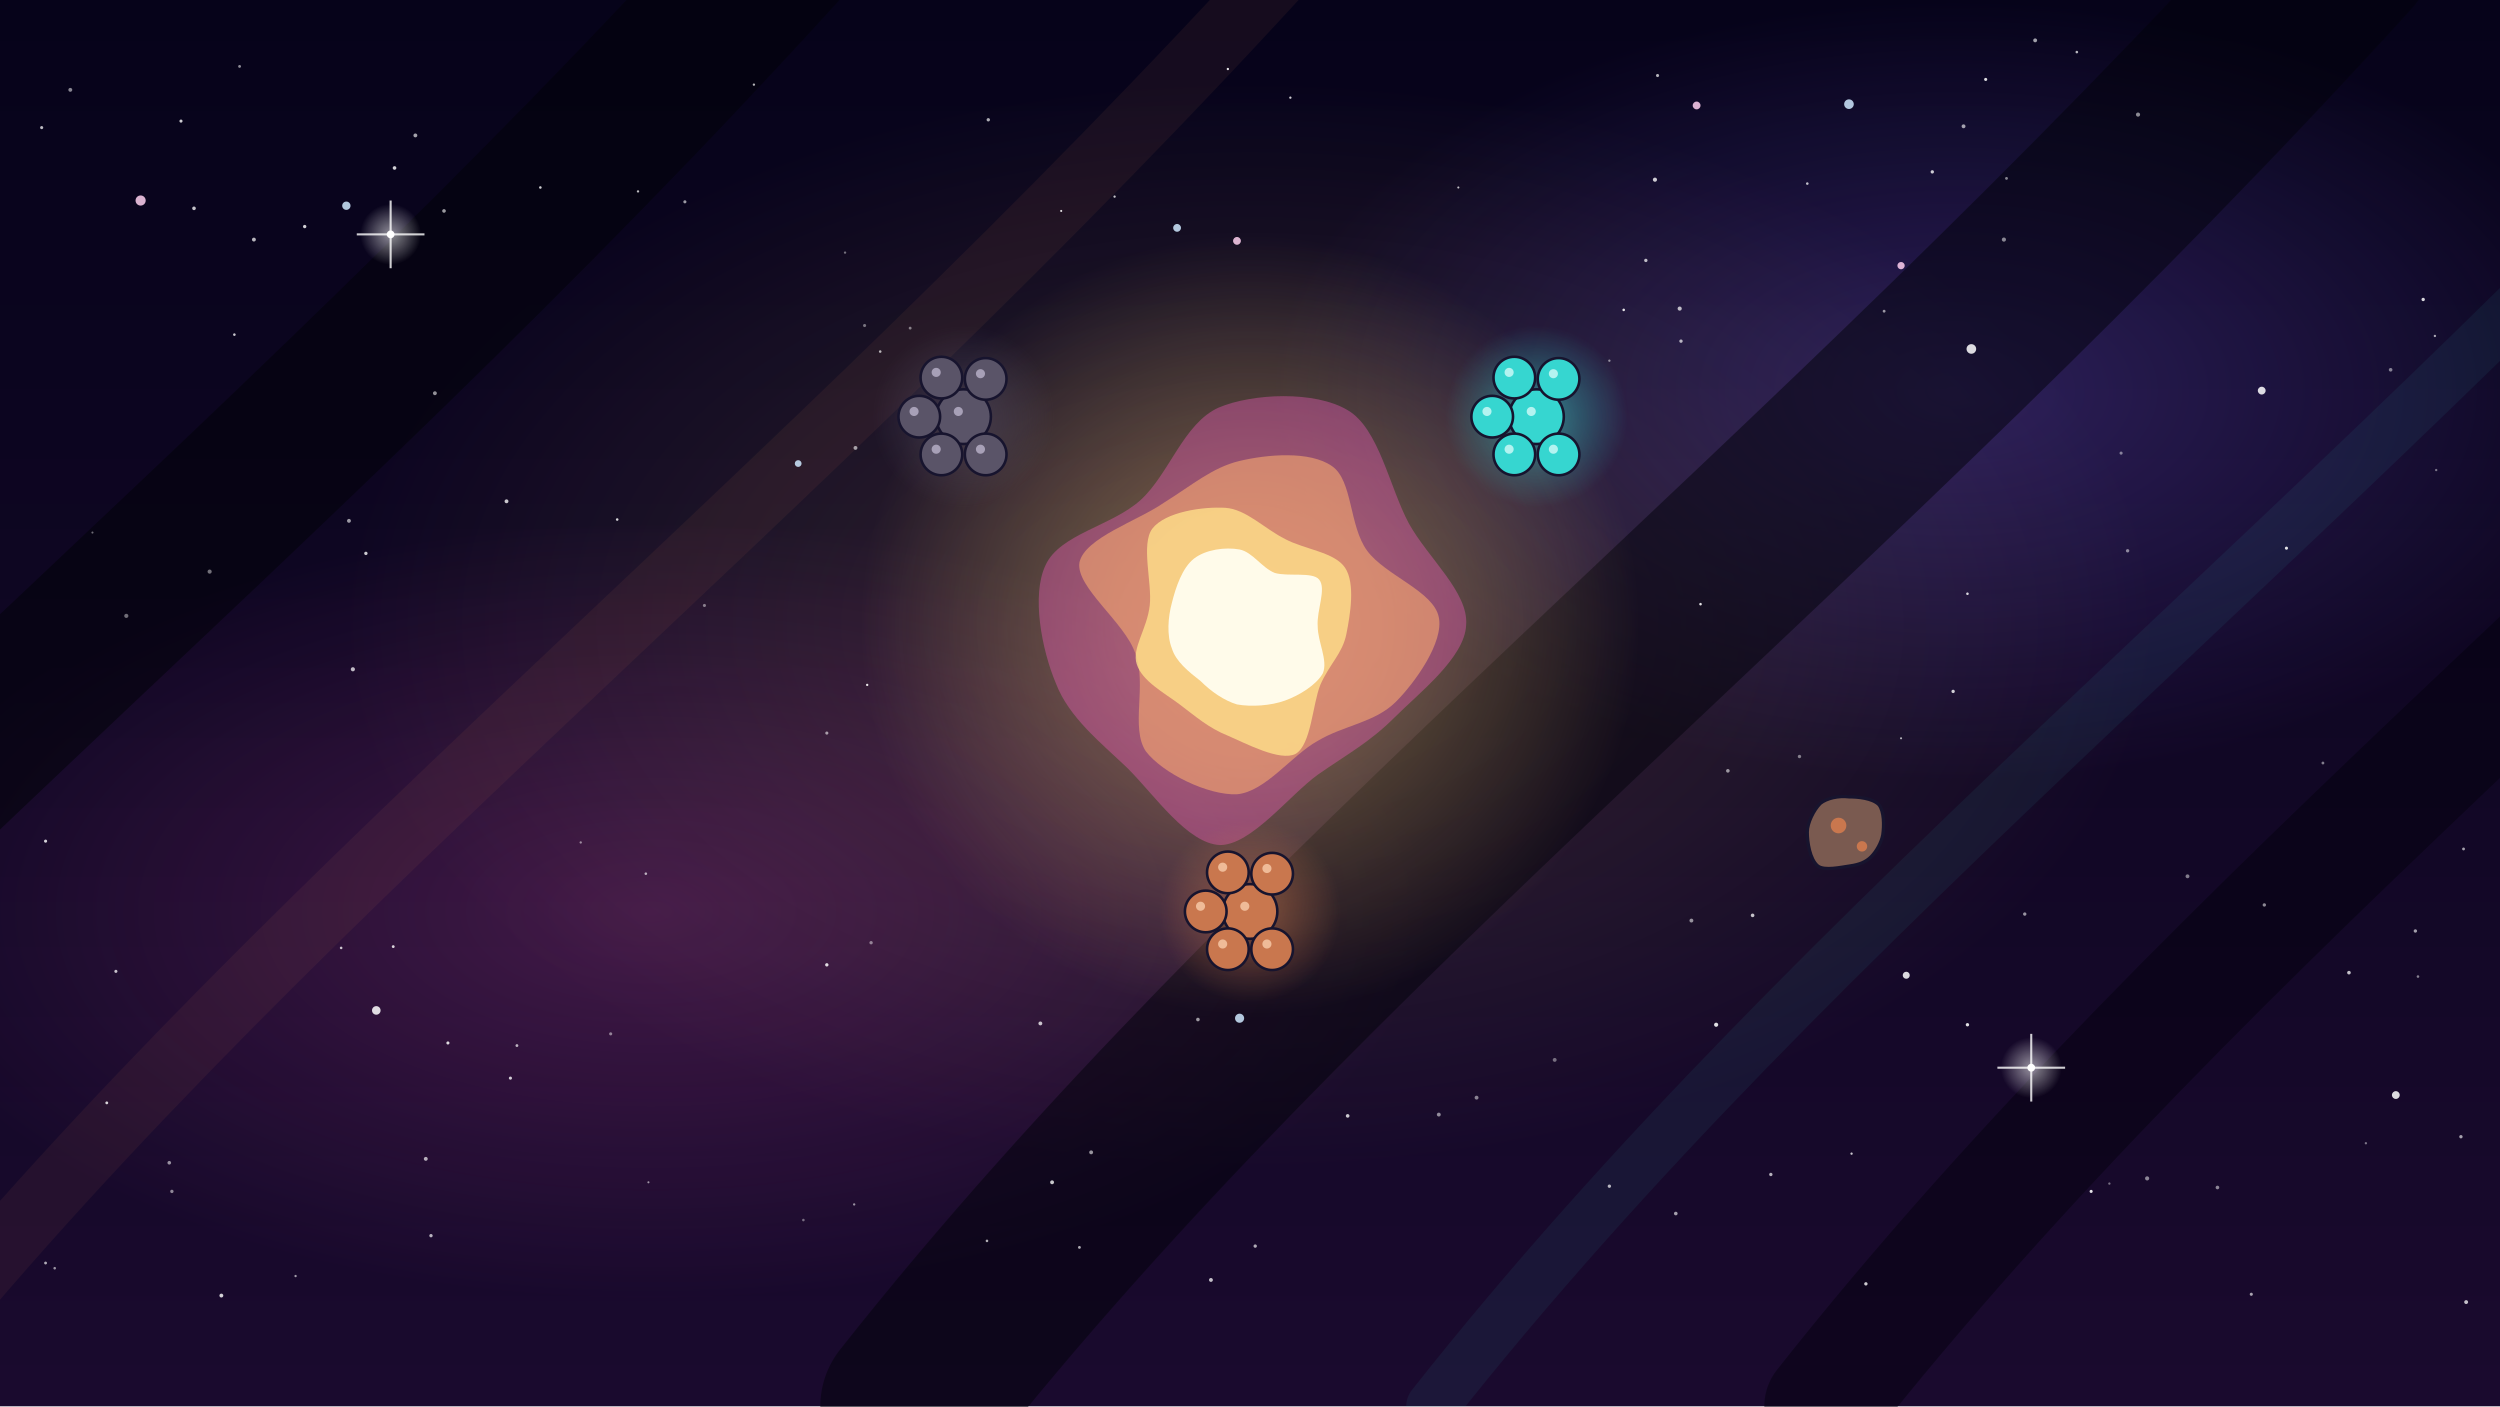
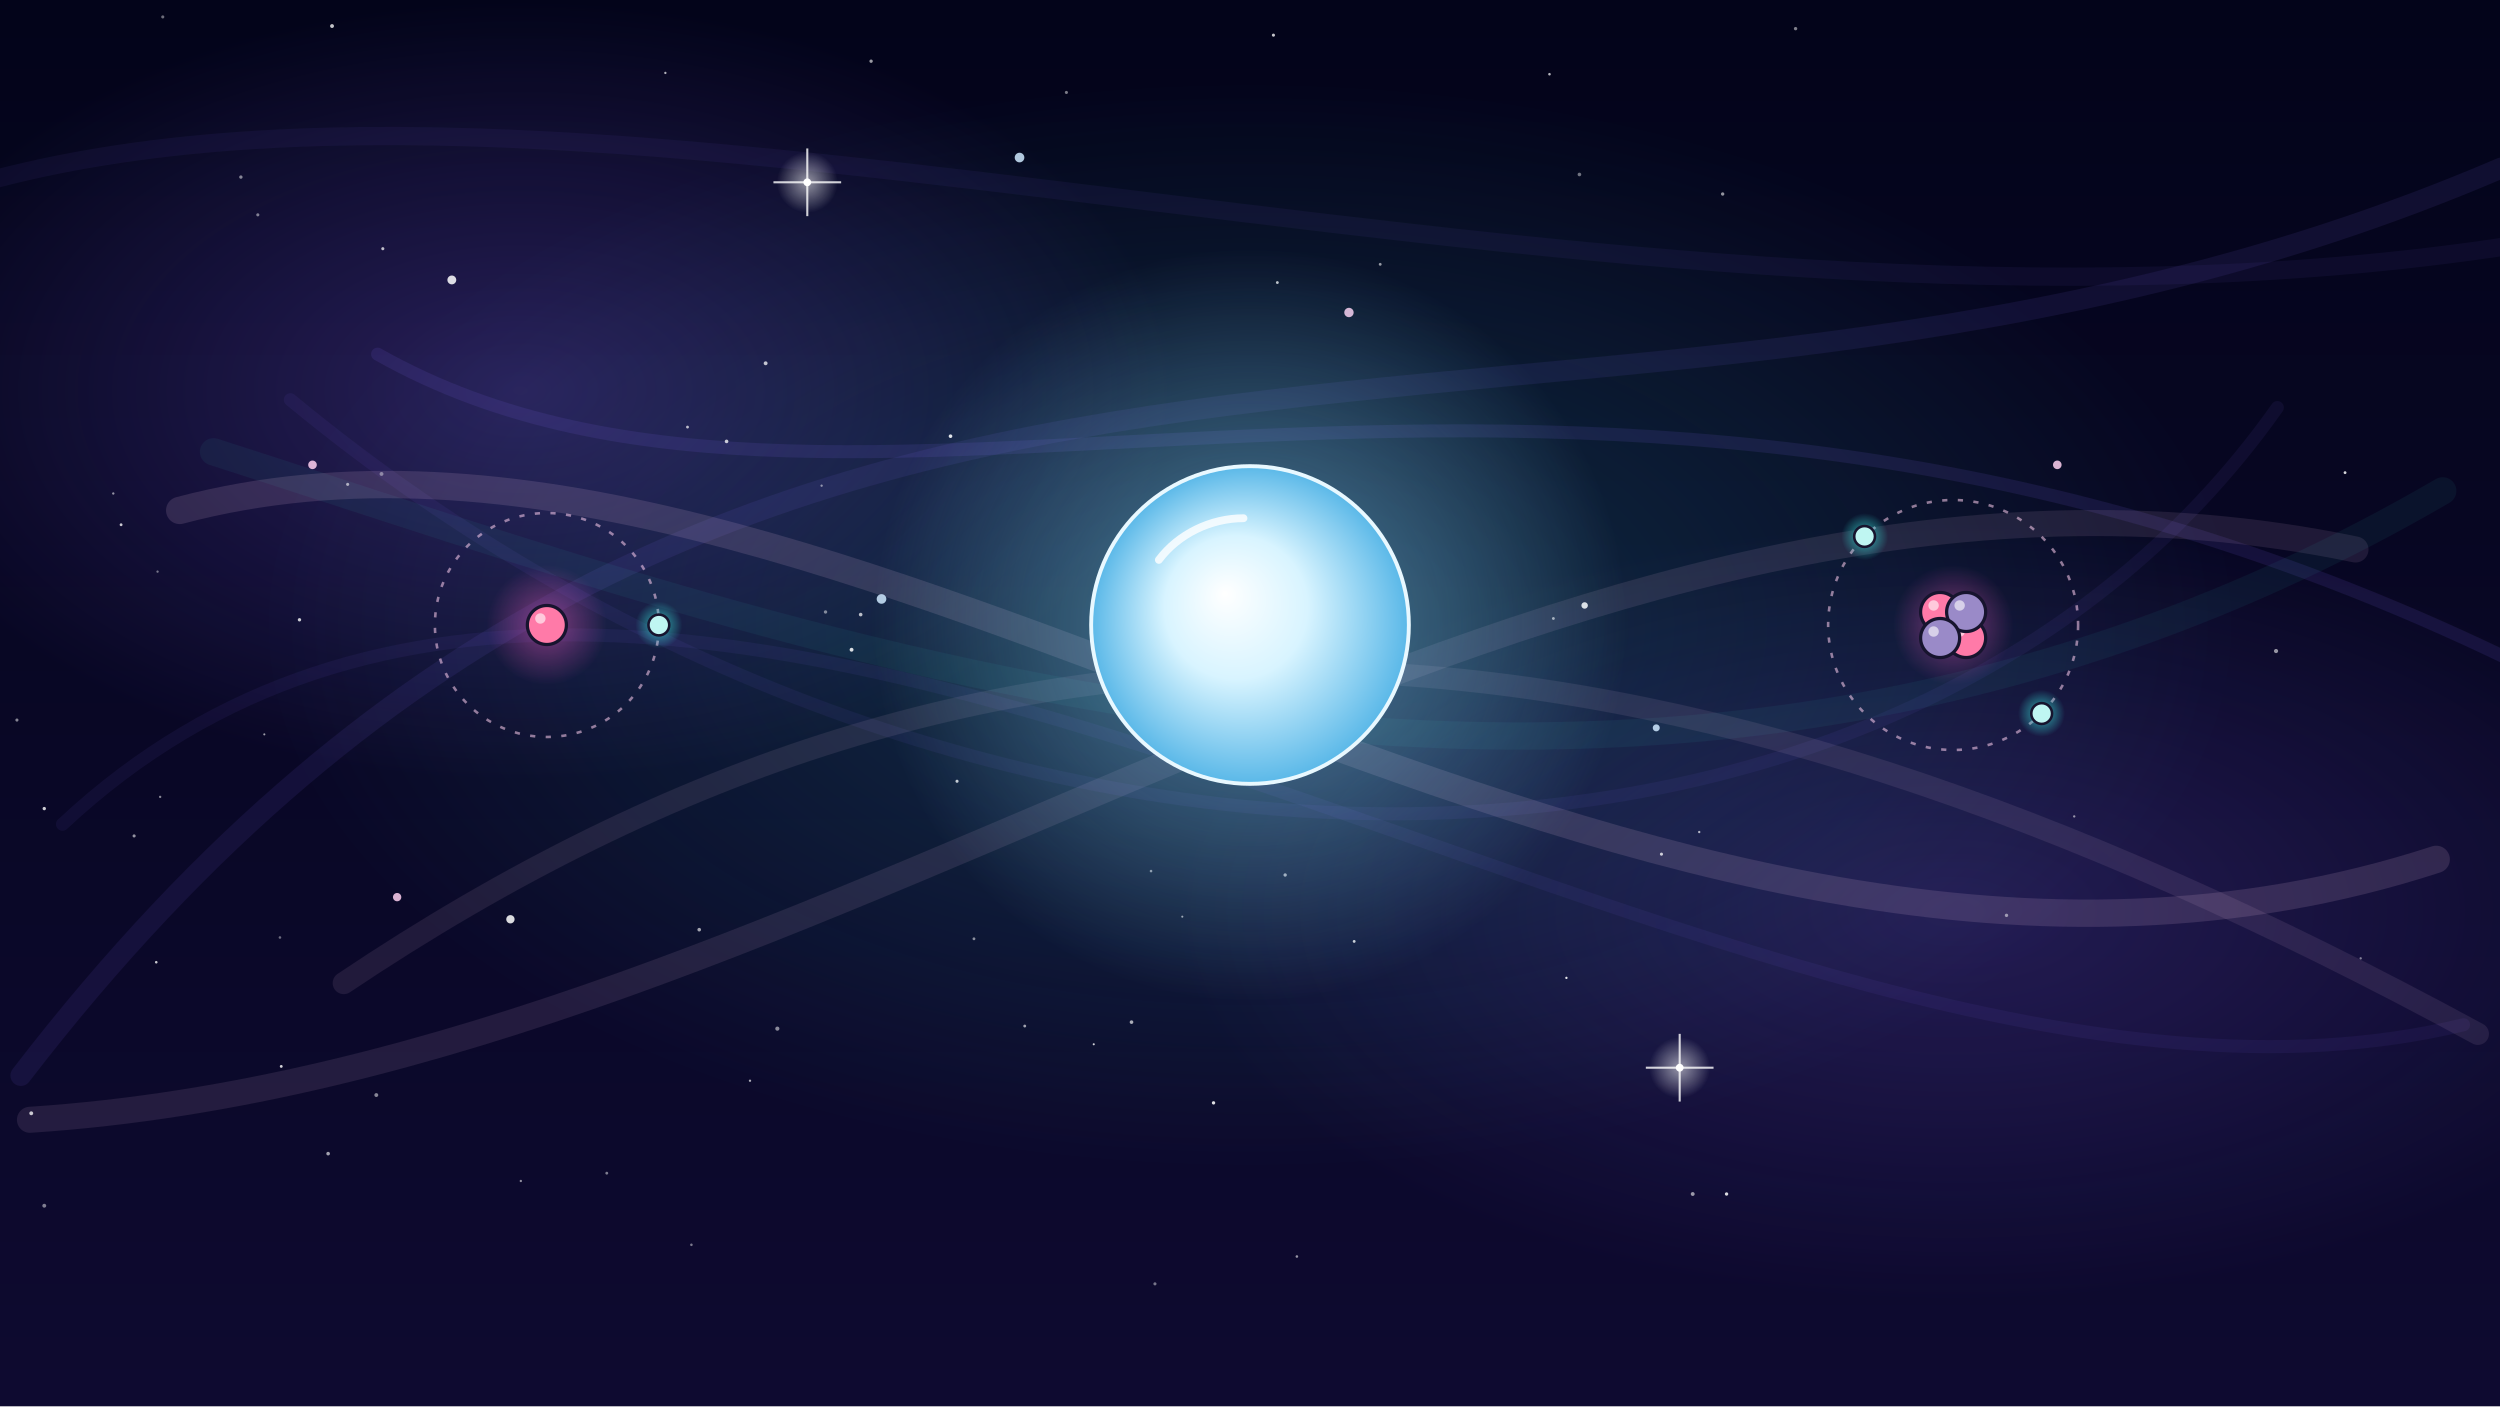
<svg xmlns="http://www.w3.org/2000/svg" viewBox="0 0 1920 1080" width="1920" height="1080">
  <defs>
-     <linearGradient id="u109-lg1" x1="0" y1="0" x2="0" y2="1">
-       <stop offset="0" stop-color="#06031a" stop-opacity="1" />
-       <stop offset="1" stop-color="#1a0a2e" stop-opacity="1" />
+     <linearGradient id="u107-lg1" x1="0" y1="0" x2="0" y2="1">
+       <stop offset="0" stop-color="#03041a" stop-opacity="1" />
+       <stop offset="1" stop-color="#0e0a30" stop-opacity="1" />
    </linearGradient>
-     <radialGradient id="u109-rg2" cx="0.5" cy="0.5" r="0.5">
-       <stop offset="0" stop-color="#ffd27a" stop-opacity="0.16" />
-       <stop offset="0.55" stop-color="#ffd27a" stop-opacity="0.072" />
-       <stop offset="1" stop-color="#ffd27a" stop-opacity="0" />
-     </radialGradient>
-     <radialGradient id="u109-rg3" cx="0.5" cy="0.5" r="0.5">
-       <stop offset="0" stop-color="#ff5fc8" stop-opacity="0.2" />
-       <stop offset="0.55" stop-color="#ff5fc8" stop-opacity="0.09" />
-       <stop offset="1" stop-color="#ff5fc8" stop-opacity="0" />
-     </radialGradient>
-     <radialGradient id="u109-rg4" cx="0.5" cy="0.5" r="0.5">
+     <radialGradient id="u107-rg2" cx="0.5" cy="0.5" r="0.5">
+       <stop offset="0" stop-color="#36d6d0" stop-opacity="0.2" />
+       <stop offset="0.55" stop-color="#36d6d0" stop-opacity="0.09" />
+       <stop offset="1" stop-color="#36d6d0" stop-opacity="0" />
+     </radialGradient>
+     <radialGradient id="u107-rg3" cx="0.5" cy="0.5" r="0.5">
      <stop offset="0" stop-color="#8a6bff" stop-opacity="0.26" />
      <stop offset="0.55" stop-color="#8a6bff" stop-opacity="0.117" />
      <stop offset="1" stop-color="#8a6bff" stop-opacity="0" />
    </radialGradient>
-     <radialGradient id="u109-rg6" cx="0.5" cy="0.5" r="0.5">
+     <radialGradient id="u107-rg4" cx="0.5" cy="0.5" r="0.5">
+       <stop offset="0" stop-color="#8a6bff" stop-opacity="0.2" />
+       <stop offset="0.55" stop-color="#8a6bff" stop-opacity="0.09" />
+       <stop offset="1" stop-color="#8a6bff" stop-opacity="0" />
+     </radialGradient>
+     <radialGradient id="u107-rg6" cx="0.5" cy="0.5" r="0.5">
      <stop offset="0" stop-color="#fff" stop-opacity="0.55" />
      <stop offset="0.55" stop-color="#fff" stop-opacity="0.248" />
      <stop offset="1" stop-color="#fff" stop-opacity="0" />
    </radialGradient>
-     <radialGradient id="u109-rg8" cx="0.5" cy="0.5" r="0.5">
+     <radialGradient id="u107-rg8" cx="0.5" cy="0.5" r="0.5">
      <stop offset="0" stop-color="#fff" stop-opacity="0.55" />
      <stop offset="0.55" stop-color="#fff" stop-opacity="0.248" />
      <stop offset="1" stop-color="#fff" stop-opacity="0" />
    </radialGradient>
-     <radialGradient id="u109-rg9" cx="0.5" cy="0.5" r="0.5">
-       <stop offset="0" stop-color="#ffd27a" stop-opacity="0.45" />
-       <stop offset="0.55" stop-color="#ffd27a" stop-opacity="0.203" />
-       <stop offset="1" stop-color="#ffd27a" stop-opacity="0" />
-     </radialGradient>
-     <radialGradient id="u109-rg10" cx="0.5" cy="0.5" r="0.5">
-       <stop offset="0" stop-color="#5a5468" stop-opacity="0.55" />
-       <stop offset="0.55" stop-color="#5a5468" stop-opacity="0.248" />
-       <stop offset="1" stop-color="#5a5468" stop-opacity="0" />
-     </radialGradient>
-     <radialGradient id="u109-rg11" cx="0.5" cy="0.5" r="0.5">
-       <stop offset="0" stop-color="#36d6d0" stop-opacity="0.55" />
-       <stop offset="0.55" stop-color="#36d6d0" stop-opacity="0.248" />
-       <stop offset="1" stop-color="#36d6d0" stop-opacity="0" />
-     </radialGradient>
-     <radialGradient id="u109-rg12" cx="0.5" cy="0.5" r="0.5">
-       <stop offset="0" stop-color="#c9774e" stop-opacity="0.55" />
-       <stop offset="0.55" stop-color="#c9774e" stop-opacity="0.248" />
-       <stop offset="1" stop-color="#c9774e" stop-opacity="0" />
+     <radialGradient id="u107-rg9" cx="0.5" cy="0.5" r="0.5" fx="0.42" fy="0.4">
+       <stop offset="0" stop-color="#ffffff" stop-opacity="1" />
+       <stop offset="0.45" stop-color="#d8f4ff" stop-opacity="1" />
+       <stop offset="1" stop-color="#5ab8e8" stop-opacity="1" />
+     </radialGradient>
+     <radialGradient id="u107-rg10" cx="0.5" cy="0.5" r="0.5">
+       <stop offset="0" stop-color="#8fd8ff" stop-opacity="0.5" />
+       <stop offset="0.55" stop-color="#8fd8ff" stop-opacity="0.225" />
+       <stop offset="1" stop-color="#8fd8ff" stop-opacity="0" />
+     </radialGradient>
+     <radialGradient id="u107-rg11" cx="0.5" cy="0.5" r="0.5">
+       <stop offset="0" stop-color="#ff5fc8" stop-opacity="0.45" />
+       <stop offset="0.55" stop-color="#ff5fc8" stop-opacity="0.203" />
+       <stop offset="1" stop-color="#ff5fc8" stop-opacity="0" />
+     </radialGradient>
+     <radialGradient id="u107-rg12" cx="0.5" cy="0.5" r="0.5">
+       <stop offset="0" stop-color="#36d6d0" stop-opacity="0.8" />
+       <stop offset="0.55" stop-color="#36d6d0" stop-opacity="0.36" />
+       <stop offset="1" stop-color="#36d6d0" stop-opacity="0" />
+     </radialGradient>
+     <radialGradient id="u107-rg13" cx="0.5" cy="0.5" r="0.5">
+       <stop offset="0" stop-color="#ff5fc8" stop-opacity="0.45" />
+       <stop offset="0.55" stop-color="#ff5fc8" stop-opacity="0.203" />
+       <stop offset="1" stop-color="#ff5fc8" stop-opacity="0" />
+     </radialGradient>
+     <radialGradient id="u107-rg14" cx="0.5" cy="0.5" r="0.5">
+       <stop offset="0" stop-color="#36d6d0" stop-opacity="0.8" />
+       <stop offset="0.55" stop-color="#36d6d0" stop-opacity="0.36" />
+       <stop offset="1" stop-color="#36d6d0" stop-opacity="0" />
+     </radialGradient>
+     <radialGradient id="u107-rg15" cx="0.5" cy="0.5" r="0.5">
+       <stop offset="0" stop-color="#36d6d0" stop-opacity="0.8" />
+       <stop offset="0.55" stop-color="#36d6d0" stop-opacity="0.36" />
+       <stop offset="1" stop-color="#36d6d0" stop-opacity="0" />
    </radialGradient>
  </defs>
-   <rect id="bg-sky" x="0" y="0" width="1920" height="1080" fill="url(#u109-lg1)" />
+   <rect id="bg-sky" x="0" y="0" width="1920" height="1080" fill="url(#u107-lg1)" />
  <g id="bg-nebula-haze">
-     <ellipse cx="960" cy="480" rx="700" ry="420" fill="url(#u109-rg2)" />
-     <ellipse cx="500" cy="700" rx="600" ry="300" fill="url(#u109-rg3)" />
+     <ellipse cx="960" cy="480" rx="760" ry="420" fill="url(#u107-rg2)" />
    <g id="mv-drift-nebula">
-       <ellipse cx="1500" cy="300" rx="520" ry="300" fill="url(#u109-rg4)" />
+       <ellipse cx="400" cy="300" rx="500" ry="300" fill="url(#u107-rg3)" />
    </g>
-   </g>
-   <g id="bg-dust-lanes">
-     <path d="M-500 1080 C-200 700 200 400 600 -40" stroke="#02010a" stroke-width="120" fill="none" opacity="0.55" stroke-linecap="round" />
-     <path d="M-100 1080 C200 700 600 400 1000 -40" stroke="#c9774e" stroke-width="50" fill="none" opacity="0.08" stroke-linecap="round" />
-     <path d="M700 1080 C1000 700 1400 400 1800 -40" stroke="#02010a" stroke-width="140" fill="none" opacity="0.5" stroke-linecap="round" />
-     <path d="M1100 1080 C1400 700 1800 400 2200 -40" stroke="#36d6d0" stroke-width="40" fill="none" opacity="0.07" stroke-linecap="round" />
-     <path d="M1400 1080 C1700 700 2100 400 2500 -40" stroke="#02010a" stroke-width="90" fill="none" opacity="0.45" stroke-linecap="round" />
+     <ellipse cx="1500" cy="700" rx="600" ry="300" fill="url(#u107-rg4)" />
+   </g>
+   <g id="bg-gas-filaments">
+     <path d="M290 272 C663 483 1224 138 1980 533" stroke="#8a6bff" stroke-width="10" fill="none" opacity="0.11" stroke-linecap="round" />
+     <path d="M48 633 C525 187 1336 922 1892 787" stroke="#8a6bff" stroke-width="10" fill="none" opacity="0.07" stroke-linecap="round" />
+     <path d="M16 826 C583 88 1209 434 1921 129" stroke="#8a6bff" stroke-width="16" fill="none" opacity="0.09" stroke-linecap="round" />
+     <path d="M223 307 C737 732 1456 728 1749 313" stroke="#8a6bff" stroke-width="10" fill="none" opacity="0.07" stroke-linecap="round" />
+     <path d="M23 860 C650 819 1187 293 1809 422" stroke="#ffd0f0" stroke-width="20" fill="none" opacity="0.10" stroke-linecap="round" />
+     <path d="M164 347 C626 495 1256 738 1876 377" stroke="#36d6d0" stroke-width="21" fill="none" opacity="0.06" stroke-linecap="round" />
+     <path d="M138 392 C647 257 1254 861 1871 660" stroke="#ffd0f0" stroke-width="21" fill="none" opacity="0.13" stroke-linecap="round" />
+     <path d="M264 755 C772 414 1263 446 1903 794" stroke="#ffd0f0" stroke-width="17" fill="none" opacity="0.09" stroke-linecap="round" />
+     <path d="M-27 144 C460 0 1259 305 1963 183" stroke="#8a6bff" stroke-width="14" fill="none" opacity="0.06" stroke-linecap="round" />
  </g>
  <g id="bg-stars-small">
-     <circle cx="541" cy="465" r="1.2" fill="#fff" opacity="0.45" />
-     <circle cx="964" cy="957" r="1.3" fill="#fff" opacity="0.66" />
-     <circle cx="1511" cy="456" r="1.0" fill="#fff" opacity="0.82" />
-     <circle cx="327" cy="890" r="1.5" fill="#fff" opacity="0.67" />
-     <circle cx="991" cy="75" r="0.9" fill="#fff" opacity="0.79" />
-     <circle cx="1395" cy="626" r="0.9" fill="#fff" opacity="0.76" />
-     <circle cx="1890" cy="873" r="1.3" fill="#fff" opacity="0.62" />
-     <circle cx="815" cy="162" r="0.8" fill="#fff" opacity="0.88" />
-     <circle cx="930" cy="983" r="1.5" fill="#fff" opacity="0.74" />
-     <circle cx="1500" cy="531" r="1.3" fill="#fff" opacity="0.80" />
-     <circle cx="1273" cy="58" r="1.2" fill="#fff" opacity="0.69" />
-     <circle cx="1287" cy="932" r="1.4" fill="#fff" opacity="0.61" />
-     <circle cx="920" cy="783" r="1.4" fill="#fff" opacity="0.58" />
-     <circle cx="1634" cy="423" r="1.3" fill="#fff" opacity="0.50" />
-     <circle cx="1555" cy="702" r="1.3" fill="#fff" opacity="0.57" />
-     <circle cx="180" cy="257" r="1.0" fill="#fff" opacity="0.78" />
-     <circle cx="1105" cy="856" r="1.5" fill="#fff" opacity="0.53" />
-     <circle cx="302" cy="727" r="1.1" fill="#fff" opacity="0.82" />
-     <circle cx="1804" cy="747" r="1.4" fill="#fff" opacity="0.75" />
-     <circle cx="1817" cy="878" r="0.9" fill="#fff" opacity="0.44" />
-     <circle cx="89" cy="746" r="1.2" fill="#fff" opacity="0.75" />
-     <circle cx="195" cy="184" r="1.5" fill="#fff" opacity="0.71" />
-     <circle cx="303" cy="129" r="1.4" fill="#fff" opacity="0.82" />
-     <circle cx="227" cy="980" r="0.9" fill="#fff" opacity="0.60" />
-     <circle cx="1194" cy="814" r="1.5" fill="#fff" opacity="0.41" />
-     <circle cx="490" cy="147" r="0.9" fill="#fff" opacity="0.74" />
-     <circle cx="281" cy="425" r="1.3" fill="#fff" opacity="0.79" />
-     <circle cx="1247" cy="238" r="1.0" fill="#fff" opacity="0.88" />
-     <circle cx="498" cy="908" r="0.8" fill="#fff" opacity="0.56" />
-     <circle cx="1290" cy="237" r="1.6" fill="#fff" opacity="0.71" />
-     <circle cx="1680" cy="673" r="1.5" fill="#fff" opacity="0.47" />
-     <circle cx="699" cy="252" r="1.1" fill="#fff" opacity="0.46" />
-     <circle cx="271" cy="514" r="1.6" fill="#fff" opacity="0.72" />
-     <circle cx="1236" cy="911" r="1.3" fill="#fff" opacity="0.69" />
-     <circle cx="319" cy="104" r="1.5" fill="#fff" opacity="0.63" />
-     <circle cx="1525" cy="61" r="1.2" fill="#fff" opacity="0.86" />
-     <circle cx="35" cy="970" r="1.1" fill="#fff" opacity="0.66" />
-     <circle cx="617" cy="937" r="1.0" fill="#fff" opacity="0.40" />
-     <circle cx="42" cy="974" r="1.0" fill="#fff" opacity="0.57" />
-     <circle cx="669" cy="724" r="1.3" fill="#fff" opacity="0.45" />
-     <circle cx="1346" cy="703" r="1.4" fill="#fff" opacity="0.75" />
-     <circle cx="54" cy="69" r="1.5" fill="#fff" opacity="0.52" />
-     <circle cx="1894" cy="1000" r="1.5" fill="#fff" opacity="0.75" />
-     <circle cx="82" cy="847" r="1.1" fill="#fff" opacity="0.82" />
-     <circle cx="331" cy="949" r="1.3" fill="#fff" opacity="0.69" />
-     <circle cx="1460" cy="567" r="0.8" fill="#fff" opacity="0.68" />
-     <circle cx="1299" cy="707" r="1.5" fill="#fff" opacity="0.54" />
-     <circle cx="829" cy="958" r="1.1" fill="#fff" opacity="0.66" />
-     <circle cx="808" cy="908" r="1.5" fill="#fff" opacity="0.77" />
-     <circle cx="1327" cy="592" r="1.4" fill="#fff" opacity="0.56" />
-     <circle cx="161" cy="439" r="1.6" fill="#fff" opacity="0.43" />
-     <circle cx="1120" cy="144" r="0.8" fill="#fff" opacity="0.75" />
-     <circle cx="1291" cy="262" r="1.3" fill="#fff" opacity="0.68" />
-     <circle cx="1511" cy="787" r="1.3" fill="#fff" opacity="0.87" />
-     <circle cx="1857" cy="750" r="1.0" fill="#fff" opacity="0.49" />
-     <circle cx="1318" cy="787" r="1.6" fill="#fff" opacity="0.87" />
-     <circle cx="759" cy="92" r="1.3" fill="#fff" opacity="0.67" />
-     <circle cx="1264" cy="200" r="1.3" fill="#fff" opacity="0.72" />
-     <circle cx="32" cy="98" r="1.2" fill="#fff" opacity="0.73" />
-     <circle cx="1539" cy="184" r="1.6" fill="#fff" opacity="0.51" />
-     <circle cx="1861" cy="230" r="1.3" fill="#fff" opacity="0.84" />
-     <circle cx="389" cy="385" r="1.5" fill="#fff" opacity="0.78" />
-     <circle cx="1508" cy="97" r="1.5" fill="#fff" opacity="0.62" />
-     <circle cx="392" cy="828" r="1.2" fill="#fff" opacity="0.80" />
-     <circle cx="1595" cy="40" r="1.0" fill="#fff" opacity="0.72" />
-     <circle cx="234" cy="174" r="1.3" fill="#fff" opacity="0.82" />
-     <circle cx="341" cy="162" r="1.4" fill="#fff" opacity="0.60" />
-     <circle cx="1892" cy="652" r="1.1" fill="#fff" opacity="0.62" />
-     <circle cx="1739" cy="695" r="1.3" fill="#fff" opacity="0.53" />
-     <circle cx="1541" cy="137" r="1.1" fill="#fff" opacity="0.50" />
-     <circle cx="415" cy="144" r="1.0" fill="#fff" opacity="0.80" />
-     <circle cx="71" cy="409" r="0.8" fill="#fff" opacity="0.42" />
-     <circle cx="657" cy="344" r="1.5" fill="#fff" opacity="0.59" />
-     <circle cx="1729" cy="994" r="1.2" fill="#fff" opacity="0.63" />
-     <circle cx="1649" cy="905" r="1.6" fill="#fff" opacity="0.51" />
-     <circle cx="635" cy="563" r="1.2" fill="#fff" opacity="0.57" />
-     <circle cx="268" cy="400" r="1.5" fill="#fff" opacity="0.59" />
-     <circle cx="656" cy="925" r="0.9" fill="#fff" opacity="0.55" />
-     <circle cx="334" cy="302" r="1.5" fill="#fff" opacity="0.56" />
-     <circle cx="664" cy="250" r="1.2" fill="#fff" opacity="0.42" />
-     <circle cx="838" cy="885" r="1.5" fill="#fff" opacity="0.57" />
-     <circle cx="184" cy="51" r="1.1" fill="#fff" opacity="0.54" />
-     <circle cx="1447" cy="239" r="1.1" fill="#fff" opacity="0.57" />
-     <circle cx="1606" cy="915" r="1.2" fill="#fff" opacity="0.89" />
-     <circle cx="635" cy="741" r="1.3" fill="#fff" opacity="0.85" />
-     <circle cx="1134" cy="843" r="1.5" fill="#fff" opacity="0.49" />
-     <circle cx="1360" cy="902" r="1.3" fill="#fff" opacity="0.68" />
-     <circle cx="262" cy="728" r="1.0" fill="#fff" opacity="0.76" />
-     <circle cx="35" cy="646" r="1.2" fill="#fff" opacity="0.82" />
-     <circle cx="676" cy="270" r="1.0" fill="#fff" opacity="0.68" />
-     <circle cx="758" cy="953" r="1.0" fill="#fff" opacity="0.69" />
-     <circle cx="856" cy="151" r="0.9" fill="#fff" opacity="0.76" />
-     <circle cx="526" cy="155" r="1.2" fill="#fff" opacity="0.60" />
-     <circle cx="397" cy="803" r="1.1" fill="#fff" opacity="0.68" />
-     <circle cx="1784" cy="586" r="1.1" fill="#fff" opacity="0.47" />
-     <circle cx="170" cy="995" r="1.5" fill="#fff" opacity="0.81" />
-     <circle cx="943" cy="53" r="0.9" fill="#fff" opacity="0.90" />
-     <circle cx="149" cy="160" r="1.4" fill="#fff" opacity="0.76" />
-     <circle cx="1306" cy="464" r="1.0" fill="#fff" opacity="0.88" />
-     <circle cx="1642" cy="88" r="1.6" fill="#fff" opacity="0.53" />
-     <circle cx="1629" cy="348" r="1.2" fill="#fff" opacity="0.46" />
-     <circle cx="469" cy="794" r="1.2" fill="#fff" opacity="0.47" />
-     <circle cx="1871" cy="361" r="0.9" fill="#fff" opacity="0.44" />
-     <circle cx="1836" cy="284" r="1.4" fill="#fff" opacity="0.48" />
-     <circle cx="1870" cy="258" r="0.9" fill="#fff" opacity="0.66" />
-     <circle cx="799" cy="786" r="1.5" fill="#fff" opacity="0.75" />
-     <circle cx="1855" cy="715" r="1.3" fill="#fff" opacity="0.61" />
-     <circle cx="139" cy="93" r="1.2" fill="#fff" opacity="0.80" />
-     <circle cx="446" cy="647" r="0.9" fill="#fff" opacity="0.50" />
-     <circle cx="1433" cy="986" r="1.3" fill="#fff" opacity="0.79" />
-     <circle cx="474" cy="399" r="1.0" fill="#fff" opacity="0.83" />
-     <circle cx="130" cy="893" r="1.4" fill="#fff" opacity="0.55" />
-     <circle cx="649" cy="194" r="0.9" fill="#fff" opacity="0.42" />
-     <circle cx="1388" cy="141" r="1.0" fill="#fff" opacity="0.73" />
-     <circle cx="1382" cy="581" r="1.3" fill="#fff" opacity="0.46" />
-     <circle cx="97" cy="473" r="1.6" fill="#fff" opacity="0.42" />
-     <circle cx="496" cy="671" r="1.0" fill="#fff" opacity="0.65" />
-     <circle cx="666" cy="526" r="0.9" fill="#fff" opacity="0.90" />
-     <circle cx="1236" cy="277" r="0.9" fill="#fff" opacity="0.52" />
-     <circle cx="1484" cy="132" r="1.3" fill="#fff" opacity="0.78" />
-     <circle cx="344" cy="801" r="1.2" fill="#fff" opacity="0.84" />
-     <circle cx="1422" cy="886" r="0.9" fill="#fff" opacity="0.77" />
-     <circle cx="1563" cy="31" r="1.5" fill="#fff" opacity="0.62" />
-     <circle cx="1756" cy="421" r="1.2" fill="#fff" opacity="0.87" />
-     <circle cx="1703" cy="912" r="1.4" fill="#fff" opacity="0.51" />
-     <circle cx="579" cy="65" r="0.9" fill="#fff" opacity="0.70" />
-     <circle cx="132" cy="915" r="1.3" fill="#fff" opacity="0.51" />
-     <circle cx="1035" cy="857" r="1.4" fill="#fff" opacity="0.78" />
-     <circle cx="1271" cy="138" r="1.6" fill="#fff" opacity="0.79" />
-     <circle cx="1620" cy="909" r="0.9" fill="#fff" opacity="0.42" />
+     <circle cx="1326" cy="917" r="1.3" fill="#fff" opacity="0.85" />
+     <circle cx="466" cy="901" r="1.1" fill="#fff" opacity="0.47" />
+     <circle cx="400" cy="907" r="0.9" fill="#fff" opacity="0.55" />
+     <circle cx="1276" cy="656" r="1.2" fill="#fff" opacity="0.76" />
+     <circle cx="1379" cy="22" r="1.3" fill="#fff" opacity="0.49" />
+     <circle cx="1801" cy="363" r="1.1" fill="#fff" opacity="0.83" />
+     <circle cx="34" cy="926" r="1.5" fill="#fff" opacity="0.48" />
+     <circle cx="294" cy="191" r="1.2" fill="#fff" opacity="0.72" />
+     <circle cx="1213" cy="134" r="1.4" fill="#fff" opacity="0.43" />
+     <circle cx="987" cy="672" r="1.3" fill="#fff" opacity="0.62" />
+     <circle cx="631" cy="373" r="0.9" fill="#fff" opacity="0.51" />
+     <circle cx="121" cy="439" r="0.9" fill="#fff" opacity="0.43" />
+     <circle cx="230" cy="476" r="1.3" fill="#fff" opacity="0.79" />
+     <circle cx="531" cy="956" r="1.0" fill="#fff" opacity="0.45" />
+     <circle cx="120" cy="739" r="1.0" fill="#fff" opacity="0.78" />
+     <circle cx="1060" cy="203" r="1.1" fill="#fff" opacity="0.57" />
+     <circle cx="87" cy="379" r="0.9" fill="#fff" opacity="0.56" />
+     <circle cx="787" cy="788" r="1.1" fill="#fff" opacity="0.62" />
+     <circle cx="1541" cy="703" r="1.3" fill="#fff" opacity="0.51" />
+     <circle cx="576" cy="830" r="0.9" fill="#fff" opacity="0.67" />
+     <circle cx="24" cy="855" r="1.5" fill="#fff" opacity="0.76" />
+     <circle cx="908" cy="704" r="0.8" fill="#fff" opacity="0.60" />
+     <circle cx="93" cy="403" r="1.1" fill="#fff" opacity="0.78" />
+     <circle cx="203" cy="564" r="0.8" fill="#fff" opacity="0.61" />
+     <circle cx="981" cy="217" r="1.1" fill="#fff" opacity="0.74" />
+     <circle cx="252" cy="886" r="1.4" fill="#fff" opacity="0.62" />
+     <circle cx="887" cy="986" r="1.2" fill="#fff" opacity="0.44" />
+     <circle cx="1813" cy="736" r="0.9" fill="#fff" opacity="0.48" />
+     <circle cx="558" cy="339" r="1.4" fill="#fff" opacity="0.76" />
+     <circle cx="1040" cy="723" r="1.1" fill="#fff" opacity="0.79" />
+     <circle cx="1193" cy="475" r="1.1" fill="#fff" opacity="0.60" />
+     <circle cx="884" cy="669" r="1.0" fill="#fff" opacity="0.54" />
+     <circle cx="1748" cy="500" r="1.6" fill="#fff" opacity="0.57" />
+     <circle cx="255" cy="20" r="1.5" fill="#fff" opacity="0.76" />
+     <circle cx="996" cy="965" r="1.0" fill="#fff" opacity="0.57" />
+     <circle cx="1593" cy="627" r="0.9" fill="#fff" opacity="0.55" />
+     <circle cx="216" cy="819" r="1.1" fill="#fff" opacity="0.82" />
+     <circle cx="661" cy="472" r="1.4" fill="#fff" opacity="0.71" />
+     <circle cx="669" cy="47" r="1.3" fill="#fff" opacity="0.60" />
+     <circle cx="198" cy="165" r="1.2" fill="#fff" opacity="0.47" />
+     <circle cx="511" cy="56" r="0.9" fill="#fff" opacity="0.68" />
+     <circle cx="528" cy="328" r="1.1" fill="#fff" opacity="0.70" />
+     <circle cx="1323" cy="149" r="1.3" fill="#fff" opacity="0.57" />
+     <circle cx="654" cy="499" r="1.5" fill="#fff" opacity="0.84" />
+     <circle cx="735" cy="600" r="1.2" fill="#fff" opacity="0.77" />
+     <circle cx="597" cy="790" r="1.6" fill="#fff" opacity="0.52" />
+     <circle cx="588" cy="279" r="1.5" fill="#fff" opacity="0.74" />
+     <circle cx="1190" cy="57" r="1.0" fill="#fff" opacity="0.71" />
+     <circle cx="537" cy="714" r="1.4" fill="#fff" opacity="0.62" />
+     <circle cx="978" cy="27" r="1.2" fill="#fff" opacity="0.77" />
+     <circle cx="1305" cy="639" r="0.9" fill="#fff" opacity="0.68" />
+     <circle cx="293" cy="364" r="1.5" fill="#fff" opacity="0.41" />
+     <circle cx="840" cy="802" r="0.8" fill="#fff" opacity="0.81" />
+     <circle cx="289" cy="841" r="1.5" fill="#fff" opacity="0.51" />
+     <circle cx="932" cy="847" r="1.3" fill="#fff" opacity="0.87" />
+     <circle cx="215" cy="720" r="1.0" fill="#fff" opacity="0.41" />
+     <circle cx="1203" cy="751" r="0.9" fill="#fff" opacity="0.88" />
+     <circle cx="819" cy="71" r="1.2" fill="#fff" opacity="0.47" />
+     <circle cx="748" cy="721" r="1.1" fill="#fff" opacity="0.52" />
+     <circle cx="103" cy="642" r="1.2" fill="#fff" opacity="0.57" />
+     <circle cx="730" cy="335" r="1.4" fill="#fff" opacity="0.88" />
+     <circle cx="125" cy="13" r="1.2" fill="#fff" opacity="0.42" />
+     <circle cx="13" cy="553" r="1.2" fill="#fff" opacity="0.51" />
+     <circle cx="267" cy="372" r="1.2" fill="#fff" opacity="0.60" />
+     <circle cx="185" cy="136" r="1.3" fill="#fff" opacity="0.50" />
+     <circle cx="1300" cy="917" r="1.5" fill="#fff" opacity="0.58" />
+     <circle cx="34" cy="621" r="1.3" fill="#fff" opacity="0.80" />
+     <circle cx="123" cy="612" r="0.9" fill="#fff" opacity="0.52" />
+     <circle cx="634" cy="470" r="1.3" fill="#fff" opacity="0.47" />
+     <circle cx="869" cy="785" r="1.4" fill="#fff" opacity="0.65" />
  </g>
  <g id="mv-glint-s1">
-     <circle cx="1514" cy="268" r="3.7" fill="#fff" opacity=".85" />
-     <circle cx="1840" cy="841" r="3.0" fill="#fff" opacity=".85" />
-     <circle cx="289" cy="776" r="3.3" fill="#fff" opacity=".85" />
-     <circle cx="904" cy="175" r="3.0" fill="#cfe9ff" opacity=".85" />
-     <circle cx="1464" cy="749" r="2.7" fill="#fff" opacity=".85" />
+     <circle cx="1580" cy="357" r="3.3" fill="#ffd0f0" opacity=".85" />
+     <circle cx="240" cy="357" r="3.3" fill="#ffd0f0" opacity=".85" />
+     <circle cx="392" cy="706" r="3.2" fill="#fff" opacity=".85" />
+     <circle cx="1036" cy="240" r="3.6" fill="#ffd0f0" opacity=".85" />
  </g>
  <g id="mv-glint-s2">
-     <circle cx="950" cy="185" r="3.0" fill="#ffd0f0" opacity=".85" />
-     <circle cx="952" cy="782" r="3.5" fill="#cfe9ff" opacity=".85" />
-     <circle cx="1737" cy="300" r="3.0" fill="#fff" opacity=".85" />
-     <circle cx="1303" cy="81" r="3.0" fill="#ffd0f0" opacity=".85" />
-     <circle cx="1460" cy="204" r="2.8" fill="#ffd0f0" opacity=".85" />
+     <circle cx="305" cy="689" r="3.2" fill="#ffd0f0" opacity=".85" />
+     <circle cx="677" cy="460" r="3.7" fill="#cfe9ff" opacity=".85" />
+     <circle cx="1272" cy="559" r="2.7" fill="#cfe9ff" opacity=".85" />
  </g>
  <g id="mv-glint-s3">
-     <circle cx="613" cy="356" r="2.6" fill="#cfe9ff" opacity=".85" />
-     <circle cx="266" cy="158" r="3.2" fill="#cfe9ff" opacity=".85" />
-     <circle cx="1420" cy="80" r="3.7" fill="#cfe9ff" opacity=".85" />
-     <circle cx="108" cy="154" r="3.9" fill="#ffd0f0" opacity=".85" />
-   </g>
-   <g id="u109-flare-star5">
-     <ellipse cx="300" cy="180" rx="23.4" ry="23.4" fill="url(#u109-rg6)" />
-     <path d="M274 180 L326 180 M300 154 L300 206" stroke="#fff" stroke-width="1.6" opacity=".8" />
-     <circle cx="300" cy="180" r="3" fill="#fff" />
-   </g>
-   <g id="u109-flare-star7">
-     <ellipse cx="1560" cy="820" rx="23.4" ry="23.4" fill="url(#u109-rg8)" />
-     <path d="M1534 820 L1586 820 M1560 794 L1560 846" stroke="#fff" stroke-width="1.6" opacity=".8" />
-     <circle cx="1560" cy="820" r="3" fill="#fff" />
-   </g>
-   <g id="mv-core-approach-supernova-blast">
-     <ellipse cx="960" cy="480" rx="300" ry="300" fill="url(#u109-rg9)" />
-     <path d="M1126 480 C1125 505 1090 532 1071 551 C1052 570 1035 579 1012 595 C990 611 961 649 937 649 C912 648 887 611 866 590 C845 570 821 551 811 525 C800 499 792 457 803 434 C814 410 854 404 876 384 C898 364 909 325 936 313 C962 302 1010 300 1035 315 C1059 329 1067 374 1082 402 C1097 429 1128 455 1126 480 Z" fill="#ff5fc8" opacity="0.35" />
-     <path d="M1105 474 C1109 493 1087 524 1072 539 C1056 555 1032 557 1012 569 C992 580 972 608 950 610 C928 611 893 594 880 577 C868 559 881 526 872 502 C864 478 826 451 829 432 C833 413 874 400 894 386 C915 373 931 359 952 354 C973 349 1006 346 1023 358 C1039 369 1036 404 1050 423 C1064 442 1101 454 1105 474 Z" fill="#ffb070" opacity="0.55" />
-     <path d="M1034 487 C1031 502 1021 510 1014 526 C1008 541 1007 572 995 579 C983 585 957 571 943 565 C928 559 918 550 906 541 C894 532 877 523 873 510 C869 498 881 483 883 465 C885 448 876 418 885 406 C895 393 924 389 941 390 C957 391 971 406 987 414 C1002 422 1025 424 1033 436 C1041 448 1037 472 1034 487 Z" fill="#ffe08a" opacity="0.8" />
-     <path d="M1012 481 C1012 493 1020 507 1016 517 C1011 526 998 534 987 538 C976 542 961 543 950 541 C940 538 930 531 922 523 C913 516 903 508 900 498 C896 488 897 474 900 463 C903 451 908 436 917 429 C926 422 941 420 952 422 C962 424 969 436 979 440 C989 443 1008 439 1013 445 C1019 452 1011 469 1012 481 Z" fill="#fffbea" opacity="1" />
-   </g>
-   <g id="mv-scatter-element-clump" data-dist="90" data-delay=".5" data-dur="1.1">
-     <g id="carbon-clump">
-       <ellipse cx="740" cy="320" rx="70" ry="70" fill="url(#u109-rg10)" />
-       <circle cx="740" cy="320" r="21" fill="#5a5468" stroke="#17142e" stroke-width="2" />
-       <circle cx="736" cy="316" r="3.5" fill="#c8c0d8" opacity=".7" />
-       <circle cx="757" cy="349" r="16" fill="#5a5468" stroke="#17142e" stroke-width="2" />
-       <circle cx="753" cy="345" r="3.5" fill="#c8c0d8" opacity=".7" />
-       <circle cx="723" cy="349" r="16" fill="#5a5468" stroke="#17142e" stroke-width="2" />
-       <circle cx="719" cy="345" r="3.5" fill="#c8c0d8" opacity=".7" />
-       <circle cx="706" cy="320" r="16" fill="#5a5468" stroke="#17142e" stroke-width="2" />
-       <circle cx="702" cy="316" r="3.5" fill="#c8c0d8" opacity=".7" />
-       <circle cx="723" cy="290" r="16" fill="#5a5468" stroke="#17142e" stroke-width="2" />
-       <circle cx="719" cy="286" r="3.5" fill="#c8c0d8" opacity=".7" />
-       <circle cx="757" cy="291" r="16" fill="#5a5468" stroke="#17142e" stroke-width="2" />
-       <circle cx="753" cy="287" r="3.5" fill="#c8c0d8" opacity=".7" />
-     </g>
-     <g id="oxygen-clump">
-       <ellipse cx="1180" cy="320" rx="70" ry="70" fill="url(#u109-rg11)" />
-       <circle cx="1180" cy="320" r="21" fill="#36d6d0" stroke="#17142e" stroke-width="2" />
-       <circle cx="1176" cy="316" r="3.5" fill="#e8fffd" opacity=".7" />
-       <circle cx="1197" cy="349" r="16" fill="#36d6d0" stroke="#17142e" stroke-width="2" />
-       <circle cx="1193" cy="345" r="3.5" fill="#e8fffd" opacity=".7" />
-       <circle cx="1163" cy="349" r="16" fill="#36d6d0" stroke="#17142e" stroke-width="2" />
-       <circle cx="1159" cy="345" r="3.5" fill="#e8fffd" opacity=".7" />
-       <circle cx="1146" cy="320" r="16" fill="#36d6d0" stroke="#17142e" stroke-width="2" />
-       <circle cx="1142" cy="316" r="3.5" fill="#e8fffd" opacity=".7" />
-       <circle cx="1163" cy="290" r="16" fill="#36d6d0" stroke="#17142e" stroke-width="2" />
-       <circle cx="1159" cy="286" r="3.5" fill="#e8fffd" opacity=".7" />
-       <circle cx="1197" cy="291" r="16" fill="#36d6d0" stroke="#17142e" stroke-width="2" />
-       <circle cx="1193" cy="287" r="3.5" fill="#e8fffd" opacity=".7" />
-     </g>
-     <g id="iron-clump">
-       <ellipse cx="960" cy="700" rx="70" ry="70" fill="url(#u109-rg12)" />
-       <circle cx="960" cy="700" r="21" fill="#c9774e" stroke="#17142e" stroke-width="2" />
-       <circle cx="956" cy="696" r="3.5" fill="#ffd8b8" opacity=".7" />
-       <circle cx="977" cy="729" r="16" fill="#c9774e" stroke="#17142e" stroke-width="2" />
-       <circle cx="973" cy="725" r="3.5" fill="#ffd8b8" opacity=".7" />
-       <circle cx="943" cy="729" r="16" fill="#c9774e" stroke="#17142e" stroke-width="2" />
-       <circle cx="939" cy="725" r="3.5" fill="#ffd8b8" opacity=".7" />
-       <circle cx="926" cy="700" r="16" fill="#c9774e" stroke="#17142e" stroke-width="2" />
-       <circle cx="922" cy="696" r="3.5" fill="#ffd8b8" opacity=".7" />
-       <circle cx="943" cy="670" r="16" fill="#c9774e" stroke="#17142e" stroke-width="2" />
-       <circle cx="939" cy="666" r="3.5" fill="#ffd8b8" opacity=".7" />
-       <circle cx="977" cy="671" r="16" fill="#c9774e" stroke="#17142e" stroke-width="2" />
-       <circle cx="973" cy="667" r="3.5" fill="#ffd8b8" opacity=".7" />
-     </g>
-   </g>
-   <g id="mv-toss-iron-meteorite" data-v="380" data-angle="-25" data-g="120" data-deg="200" data-delay=".7" data-dur="2.2">
-     <path d="M1446 641 C1445 647 1441 654 1437 658 C1433 662 1428 664 1421 665 C1414 666 1401 669 1396 665 C1390 660 1388 647 1388 639 C1388 632 1393 622 1398 617 C1403 613 1412 611 1420 612 C1427 612 1438 613 1443 618 C1447 623 1447 634 1446 641 Z" fill="#7a5a50" stroke="#17142e" stroke-width="2.5" />
-     <circle cx="1412" cy="634" r="6" fill="#c9774e" />
-     <circle cx="1430" cy="650" r="4" fill="#c9774e" />
+     <circle cx="1217" cy="465" r="2.5" fill="#fff" opacity=".85" />
+     <circle cx="347" cy="215" r="3.4" fill="#fff" opacity=".85" />
+     <circle cx="783" cy="121" r="3.7" fill="#cfe9ff" opacity=".85" />
+   </g>
+   <g id="u107-flare-star5">
+     <ellipse cx="620" cy="140" rx="23.4" ry="23.4" fill="url(#u107-rg6)" />
+     <path d="M594 140 L646 140 M620 114 L620 166" stroke="#fff" stroke-width="1.6" opacity=".8" />
+     <circle cx="620" cy="140" r="3" fill="#fff" />
+   </g>
+   <g id="u107-flare-star7">
+     <ellipse cx="1290" cy="820" rx="23.4" ry="23.4" fill="url(#u107-rg8)" />
+     <path d="M1264 820 L1316 820 M1290 794 L1290 846" stroke="#fff" stroke-width="1.6" opacity=".8" />
+     <circle cx="1290" cy="820" r="3" fill="#fff" />
+   </g>
+   <g id="mv-core-flicker-first-star">
+     <ellipse cx="960" cy="480" rx="290" ry="290" fill="url(#u107-rg10)" />
+     <circle cx="960" cy="480" r="122" fill="url(#u107-rg9)" stroke="#e8f8ff" stroke-width="3" />
+     <path d="M890 430 C905 410 930 398 955 398" stroke="#fff" stroke-width="6" fill="none" stroke-linecap="round" opacity=".8" />
+   </g>
+   <g id="hydrogen-atom-nucleus">
+     <circle cx="420" cy="480" r="86" fill="none" stroke="#ffd0f0" stroke-width="2" stroke-dasharray="4 8" opacity=".55" />
+     <ellipse cx="420" cy="480" rx="46" ry="46" fill="url(#u107-rg11)" />
+     <circle cx="420" cy="480" r="15" fill="#ff7aa8" stroke="#17142e" stroke-width="2.5" />
+     <circle cx="415" cy="475" r="4" fill="#fff" opacity=".6" />
+   </g>
+   <g id="mv-orbit-hydrogen-electron-1" data-pivot="420 480">
+     <circle cx="420" cy="480" r="112" fill="none" stroke="none" />
+     <ellipse cx="506.0" cy="480.0" rx="18" ry="18" fill="url(#u107-rg12)" />
+     <circle cx="506" cy="480" r="8" fill="#bff6f2" stroke="#17142e" stroke-width="2" />
+   </g>
+   <g id="helium-atom-nucleus">
+     <circle cx="1500" cy="480" r="96" fill="none" stroke="#ffd0f0" stroke-width="2" stroke-dasharray="4 8" opacity=".55" />
+     <ellipse cx="1500" cy="480" rx="46" ry="46" fill="url(#u107-rg13)" />
+     <circle cx="1490" cy="470" r="15" fill="#ff7aa8" stroke="#17142e" stroke-width="2.5" />
+     <circle cx="1485" cy="465" r="4" fill="#fff" opacity=".6" />
+     <circle cx="1510" cy="490" r="15" fill="#ff7aa8" stroke="#17142e" stroke-width="2.5" />
+     <circle cx="1505" cy="485" r="4" fill="#fff" opacity=".6" />
+     <circle cx="1510" cy="470" r="15" fill="#9a8ac8" stroke="#17142e" stroke-width="2.5" />
+     <circle cx="1505" cy="465" r="4" fill="#fff" opacity=".6" />
+     <circle cx="1490" cy="490" r="15" fill="#9a8ac8" stroke="#17142e" stroke-width="2.5" />
+     <circle cx="1485" cy="485" r="4" fill="#fff" opacity=".6" />
+   </g>
+   <g id="mv-orbit-helium-electron-1" data-pivot="1500 480">
+     <circle cx="1500" cy="480" r="96" fill="none" stroke="none" />
+     <ellipse cx="1567.882" cy="547.882" rx="18" ry="18" fill="url(#u107-rg14)" />
+     <circle cx="1568" cy="548" r="8" fill="#bff6f2" stroke="#17142e" stroke-width="2" />
+   </g>
+   <g id="mv-orbit-helium-electron-2" data-pivot="1500 480">
+     <circle cx="1500" cy="480" r="96" fill="none" stroke="none" />
+     <ellipse cx="1432.118" cy="412.118" rx="18" ry="18" fill="url(#u107-rg15)" />
+     <circle cx="1432" cy="412" r="8" fill="#bff6f2" stroke="#17142e" stroke-width="2" />
  </g>
</svg>
